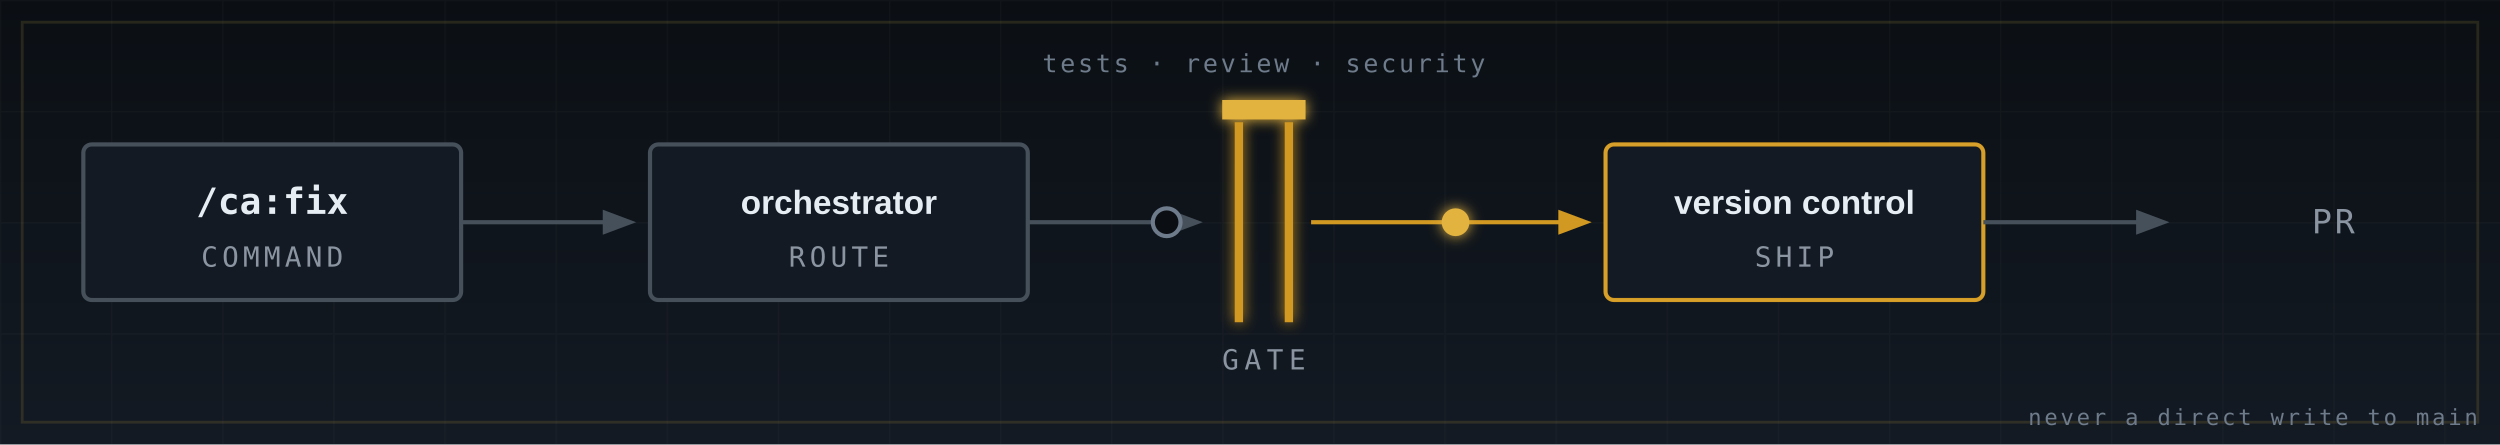
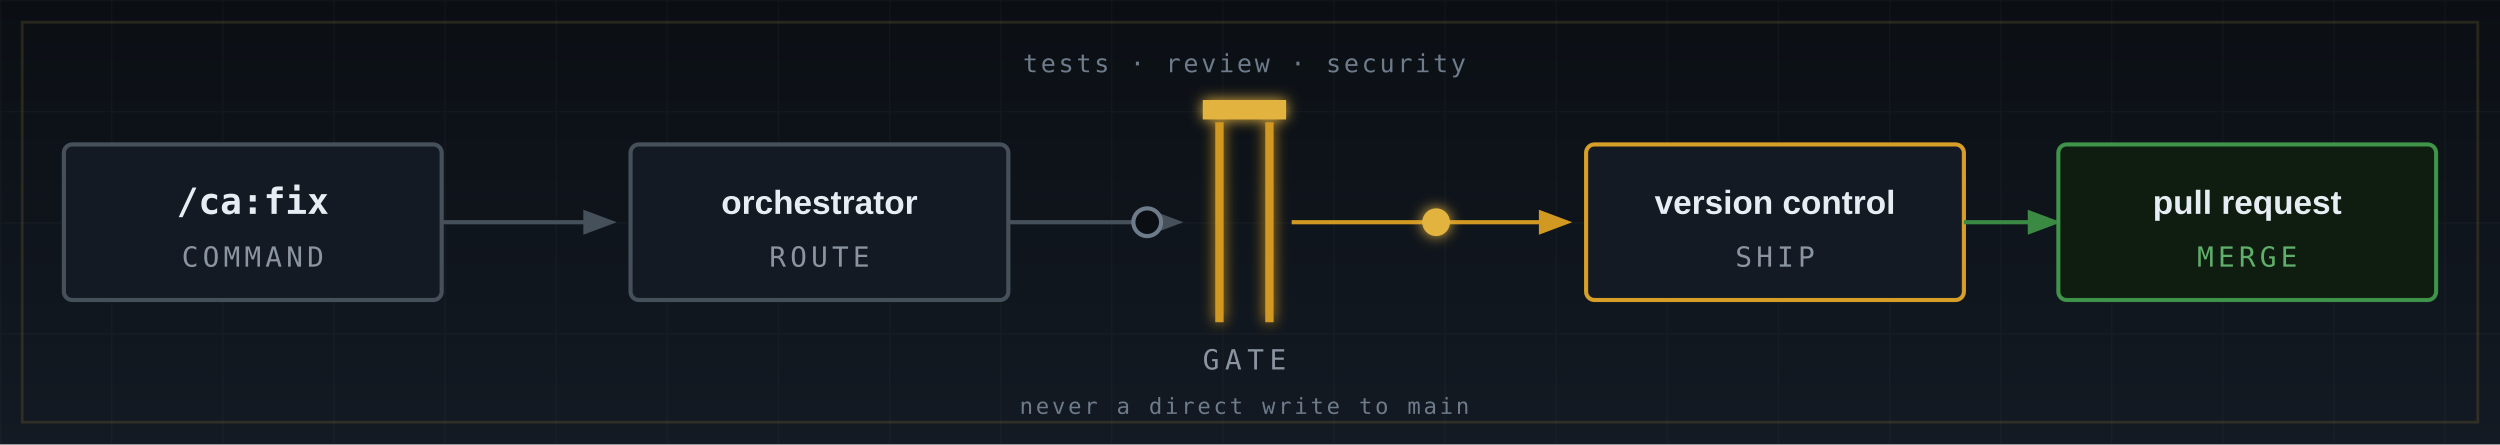
<svg xmlns="http://www.w3.org/2000/svg" viewBox="0 0 900 160" role="img" aria-label="Lane flow: command invocation routes to the owning skill, clears its gate, then ships to version control.">
  <defs>
    <linearGradient id="lf-bg" x1="0" y1="0" x2="0" y2="1">
      <stop offset="0" stop-color="#0b0f14" />
      <stop offset="1" stop-color="#131a23" />
    </linearGradient>
    <pattern id="lf-grid" width="40" height="40" patternUnits="userSpaceOnUse">
      <path d="M 40 0 L 0 0 0 40" fill="none" stroke="#e6edf3" stroke-opacity="0.028" stroke-width="1" />
    </pattern>
    <filter id="lf-glow" x="-60%" y="-60%" width="220%" height="220%">
      <feGaussianBlur stdDeviation="2.4" result="b" />
      <feMerge>
        <feMergeNode in="b" />
        <feMergeNode in="SourceGraphic" />
      </feMerge>
    </filter>
    <marker id="lf-arrow" markerWidth="8" markerHeight="8" refX="6" refY="3" orient="auto">
      <path d="M0,0 L0,6 L8,3 Z" fill="#46505a" />
    </marker>
    <marker id="lf-arrow-gold" markerWidth="8" markerHeight="8" refX="6" refY="3" orient="auto">
      <path d="M0,0 L0,6 L8,3 Z" fill="#d29922" />
    </marker>
+     <marker id="lf-arrow-green" markerWidth="8" markerHeight="8" refX="6" refY="3" orient="auto">
+       <path d="M0,0 L0,6 L8,3 Z" fill="#3a8a44" />
+     </marker>
  </defs>
  <rect width="900" height="160" fill="url(#lf-bg)" />
  <rect width="900" height="160" fill="url(#lf-grid)" />
  <rect x="8" y="8" width="884" height="144" fill="none" stroke="#e3b341" stroke-opacity="0.14" stroke-width="1" />
-   <rect x="30" y="52" width="136" height="56" rx="3" fill="#131a23" stroke="#46505a" stroke-width="1.5" />
-   <text x="98" y="77" text-anchor="middle" font-family="ui-monospace, 'Cascadia Code', Consolas, monospace" font-size="13" fill="#e6edf3" font-weight="600">/ca:fix</text>
-   <text x="98" y="96" text-anchor="middle" font-family="ui-monospace, 'Cascadia Code', Consolas, monospace" font-size="10" fill="#8b95a2" letter-spacing="1.5">COMMAND</text>
-   <line x1="166" y1="80" x2="226" y2="80" stroke="#46505a" stroke-width="1.5" marker-end="url(#lf-arrow)" />
-   <rect x="234" y="52" width="136" height="56" rx="3" fill="#131a23" stroke="#46505a" stroke-width="1.5" />
-   <text x="302" y="77" text-anchor="middle" font-family="'Segoe UI', -apple-system, 'Helvetica Neue', Arial, sans-serif" font-size="12" fill="#e6edf3" font-weight="600">orchestrator</text>
-   <text x="302" y="96" text-anchor="middle" font-family="ui-monospace, 'Cascadia Code', Consolas, monospace" font-size="10" fill="#8b95a2" letter-spacing="1.5">ROUTE</text>
-   <line x1="370" y1="80" x2="430" y2="80" stroke="#46505a" stroke-width="1.5" marker-end="url(#lf-arrow)" />
-   <g filter="url(#lf-glow)">
-     <line x1="446" y1="44" x2="446" y2="116" stroke="#d29922" stroke-width="3" />
-     <line x1="464" y1="44" x2="464" y2="116" stroke="#d29922" stroke-width="3" />
-     <rect x="440" y="36" width="30" height="7" fill="#e3b341" />
+   <g transform="translate(-7 0)">
+     <rect x="30" y="52" width="136" height="56" rx="3" fill="#131a23" stroke="#46505a" stroke-width="1.5" />
+     <text x="98" y="77" text-anchor="middle" font-family="ui-monospace, 'Cascadia Code', Consolas, monospace" font-size="13" fill="#e6edf3" font-weight="600">/ca:fix</text>
+     <text x="98" y="96" text-anchor="middle" font-family="ui-monospace, 'Cascadia Code', Consolas, monospace" font-size="10" fill="#8b95a2" letter-spacing="1.5">COMMAND</text>
+     <line x1="166" y1="80" x2="226" y2="80" stroke="#46505a" stroke-width="1.5" marker-end="url(#lf-arrow)" />
+     <rect x="234" y="52" width="136" height="56" rx="3" fill="#131a23" stroke="#46505a" stroke-width="1.5" />
+     <text x="302" y="77" text-anchor="middle" font-family="'Segoe UI', -apple-system, 'Helvetica Neue', Arial, sans-serif" font-size="12" fill="#e6edf3" font-weight="600">orchestrator</text>
+     <text x="302" y="96" text-anchor="middle" font-family="ui-monospace, 'Cascadia Code', Consolas, monospace" font-size="10" fill="#8b95a2" letter-spacing="1.5">ROUTE</text>
+     <line x1="370" y1="80" x2="430" y2="80" stroke="#46505a" stroke-width="1.5" marker-end="url(#lf-arrow)" />
+     <g filter="url(#lf-glow)">
+       <line x1="446" y1="44" x2="446" y2="116" stroke="#d29922" stroke-width="3" />
+       <line x1="464" y1="44" x2="464" y2="116" stroke="#d29922" stroke-width="3" />
+       <rect x="440" y="36" width="30" height="7" fill="#e3b341" />
+     </g>
+     <text x="455" y="133" text-anchor="middle" font-family="ui-monospace, 'Cascadia Code', Consolas, monospace" font-size="10" letter-spacing="2" fill="#8b95a2">GATE</text>
+     <text x="455" y="26" text-anchor="middle" font-family="ui-monospace, 'Cascadia Code', Consolas, monospace" font-size="9" letter-spacing="1" fill="#6e7b8b">tests · review · security</text>
+     <circle cx="420" cy="80" r="5" fill="#0b0f14" stroke="#6e7b8b" stroke-width="1.5" />
+     <line x1="472" y1="80" x2="570" y2="80" stroke="#d29922" stroke-width="1.5" marker-end="url(#lf-arrow-gold)" />
+     <circle cx="524" cy="80" r="5" fill="#e3b341" filter="url(#lf-glow)" />
+     <rect x="578" y="52" width="136" height="56" rx="3" fill="#131a23" stroke="#d29922" stroke-width="1.5" />
+     <text x="646" y="77" text-anchor="middle" font-family="'Segoe UI', -apple-system, 'Helvetica Neue', Arial, sans-serif" font-size="12" fill="#e6edf3" font-weight="600">version control</text>
+     <text x="646" y="96" text-anchor="middle" font-family="ui-monospace, 'Cascadia Code', Consolas, monospace" font-size="10" fill="#8b95a2" letter-spacing="1.5">SHIP</text>
+     <rect x="578" y="52" width="136" height="56" rx="3" fill="none" stroke="#e3b341" stroke-opacity="0.28" stroke-width="1" />
+     <line x1="714" y1="80" x2="746" y2="80" stroke="#3a8a44" stroke-width="1.5" marker-end="url(#lf-arrow-green)" />
+     <rect x="748" y="52" width="136" height="56" rx="3" fill="#0f1c10" stroke="#3a8a44" stroke-width="1.5" />
+     <text x="816" y="77" text-anchor="middle" font-family="'Segoe UI', -apple-system, 'Helvetica Neue', Arial, sans-serif" font-size="12" fill="#e6edf3" font-weight="600">pull request</text>
+     <text x="816" y="96" text-anchor="middle" font-family="ui-monospace, 'Cascadia Code', Consolas, monospace" font-size="10" fill="#5fae6a" letter-spacing="1.5">MERGE</text>
+     <rect x="748" y="52" width="136" height="56" rx="3" fill="none" stroke="#4caf57" stroke-opacity="0.3" stroke-width="1" />
+     <text x="455" y="149" text-anchor="middle" font-family="ui-monospace, 'Cascadia Code', Consolas, monospace" font-size="8" letter-spacing="1" fill="#6e7b8b">never a direct write to main</text>
  </g>
-   <text x="455" y="133" text-anchor="middle" font-family="ui-monospace, 'Cascadia Code', Consolas, monospace" font-size="10" letter-spacing="2" fill="#8b95a2">GATE</text>
-   <text x="455" y="26" text-anchor="middle" font-family="ui-monospace, 'Cascadia Code', Consolas, monospace" font-size="9" letter-spacing="1" fill="#6e7b8b">tests · review · security</text>
-   <circle cx="420" cy="80" r="5" fill="#0b0f14" stroke="#6e7b8b" stroke-width="1.5" />
-   <line x1="472" y1="80" x2="570" y2="80" stroke="#d29922" stroke-width="1.5" marker-end="url(#lf-arrow-gold)" />
-   <circle cx="524" cy="80" r="5" fill="#e3b341" filter="url(#lf-glow)" />
-   <rect x="578" y="52" width="136" height="56" rx="3" fill="#131a23" stroke="#d29922" stroke-width="1.5" />
-   <text x="646" y="77" text-anchor="middle" font-family="'Segoe UI', -apple-system, 'Helvetica Neue', Arial, sans-serif" font-size="12" fill="#e6edf3" font-weight="600">version control</text>
-   <text x="646" y="96" text-anchor="middle" font-family="ui-monospace, 'Cascadia Code', Consolas, monospace" font-size="10" fill="#8b95a2" letter-spacing="1.5">SHIP</text>
-   <rect x="578" y="52" width="136" height="56" rx="3" fill="none" stroke="#e3b341" stroke-opacity="0.28" stroke-width="1" />
-   <line x1="714" y1="80" x2="778" y2="80" stroke="#46505a" stroke-width="1.5" marker-end="url(#lf-arrow)" />
-   <text x="840" y="84" text-anchor="middle" font-family="ui-monospace, 'Cascadia Code', Consolas, monospace" font-size="12" fill="#8b95a2" letter-spacing="1">PR</text>
-   <text x="892" y="153" text-anchor="end" font-family="ui-monospace, 'Cascadia Code', Consolas, monospace" font-size="8" letter-spacing="1" fill="#6e7b8b">never a direct write to main</text>
</svg>
